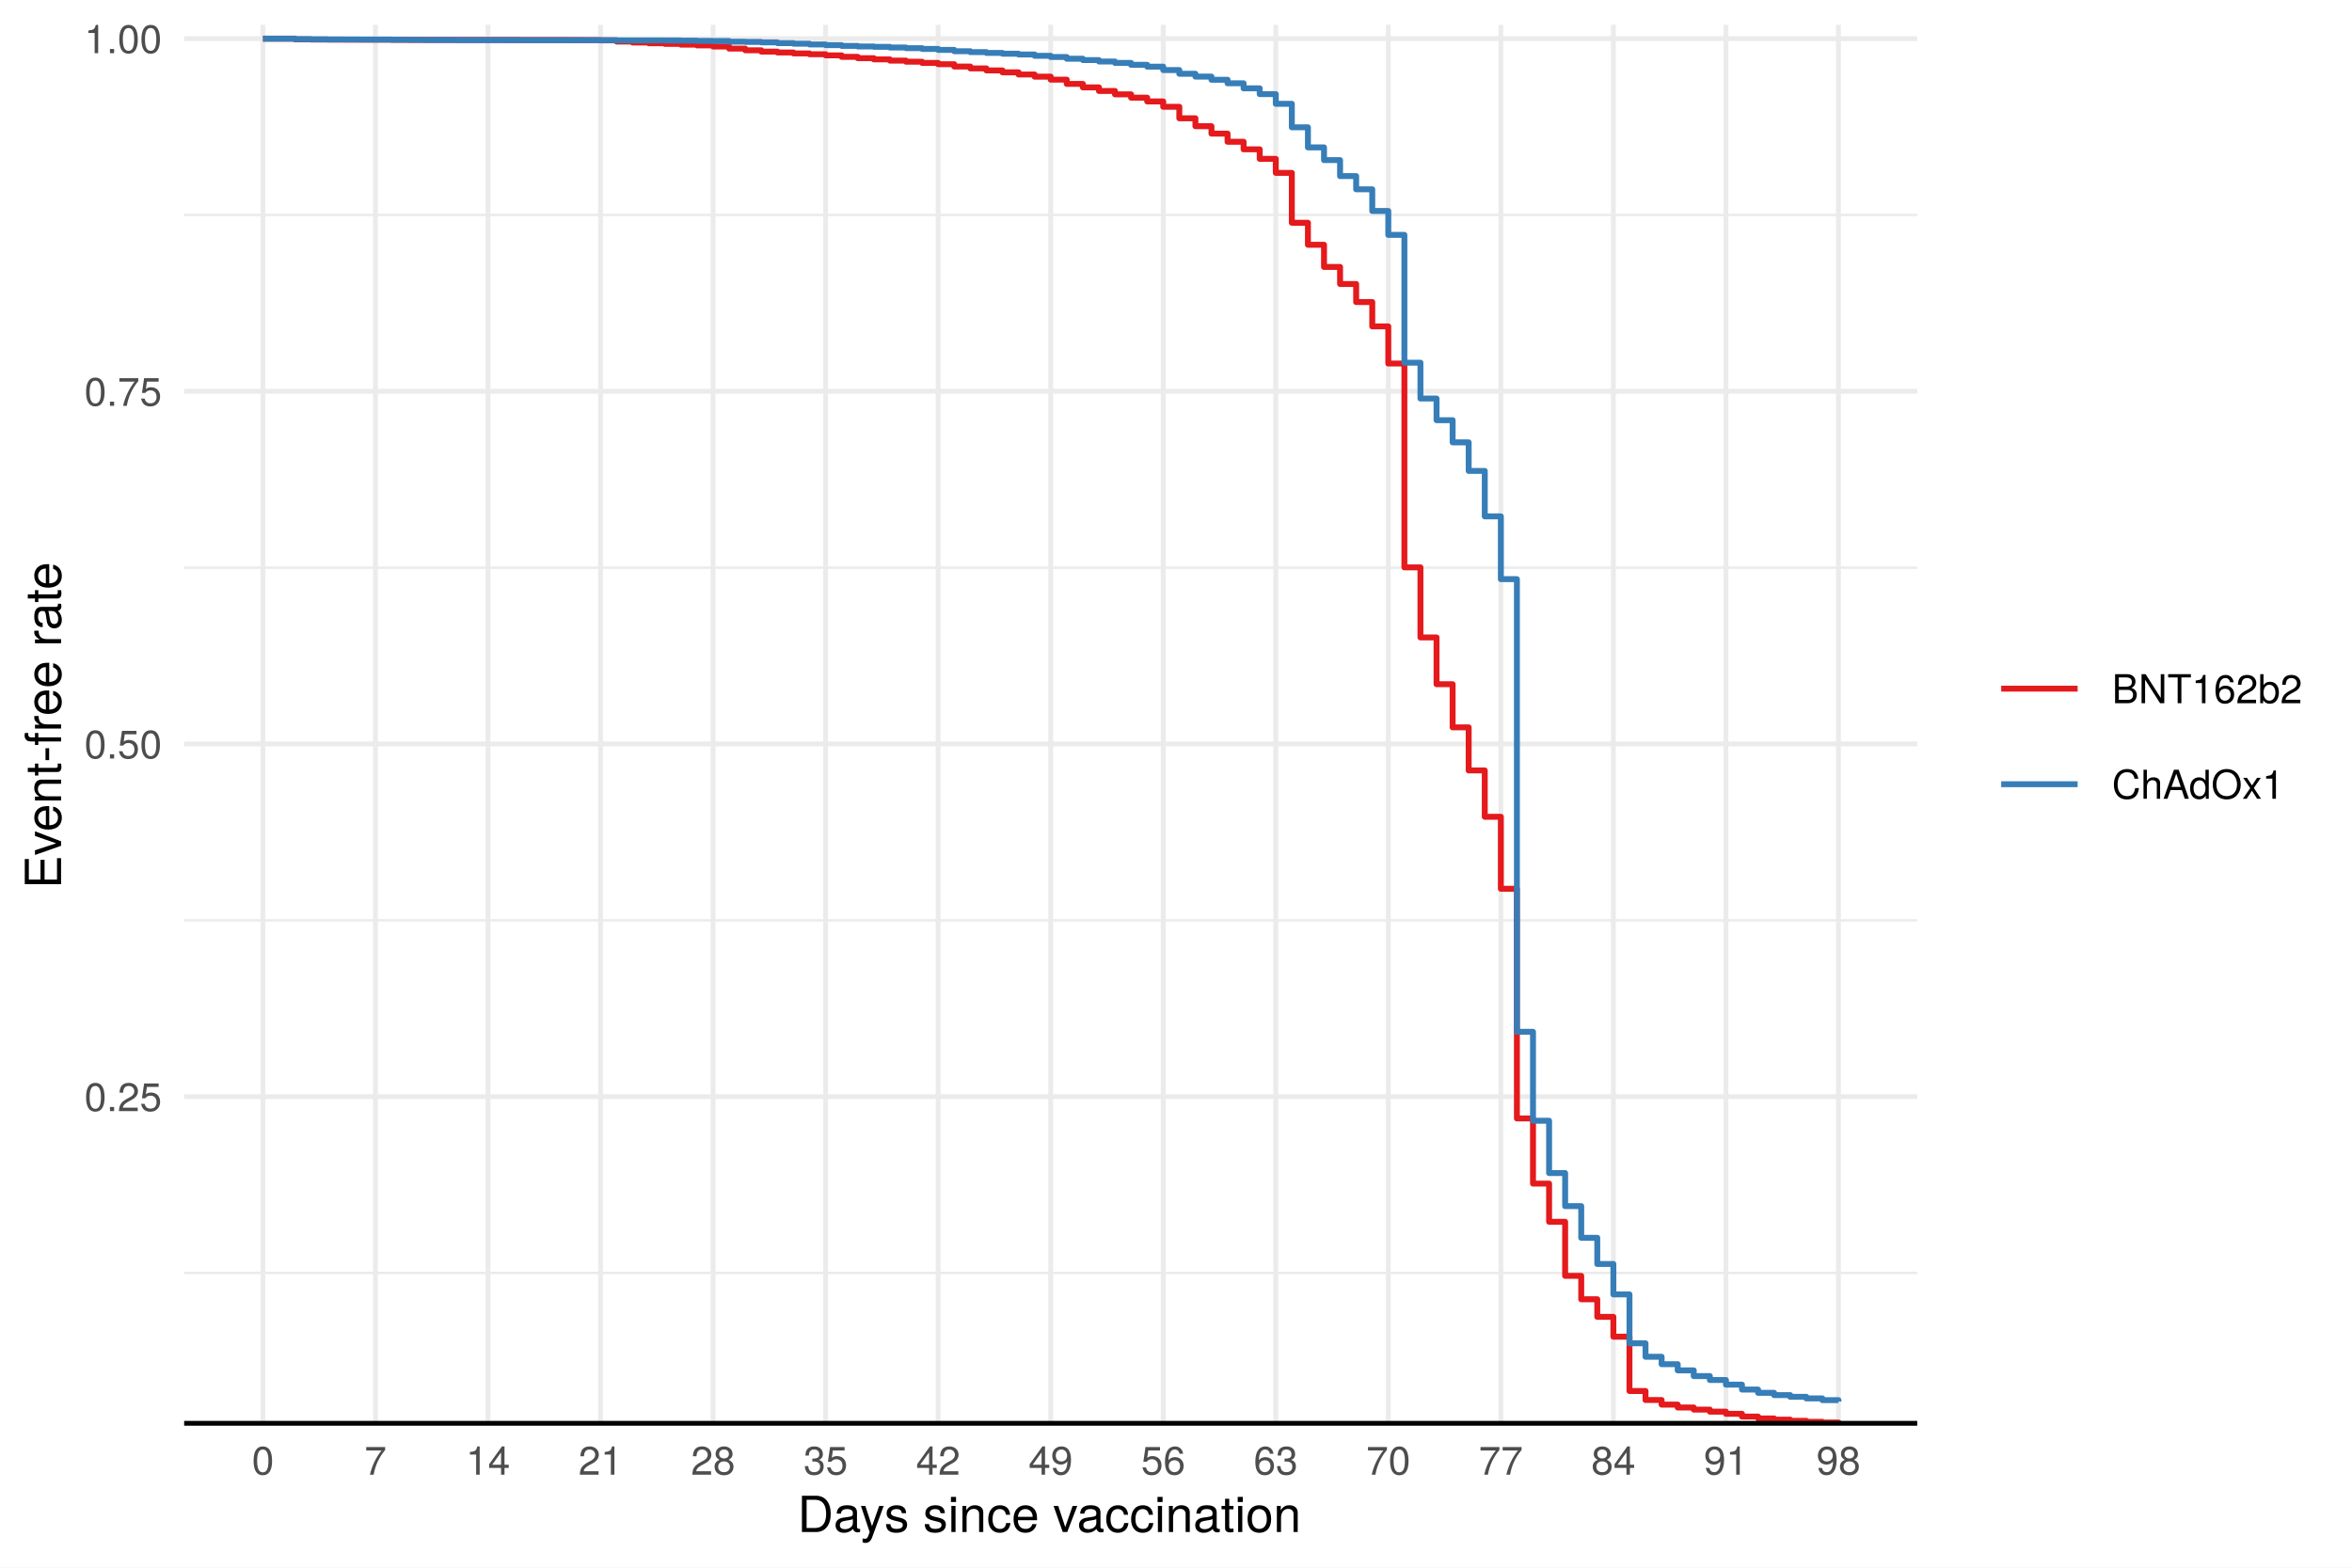
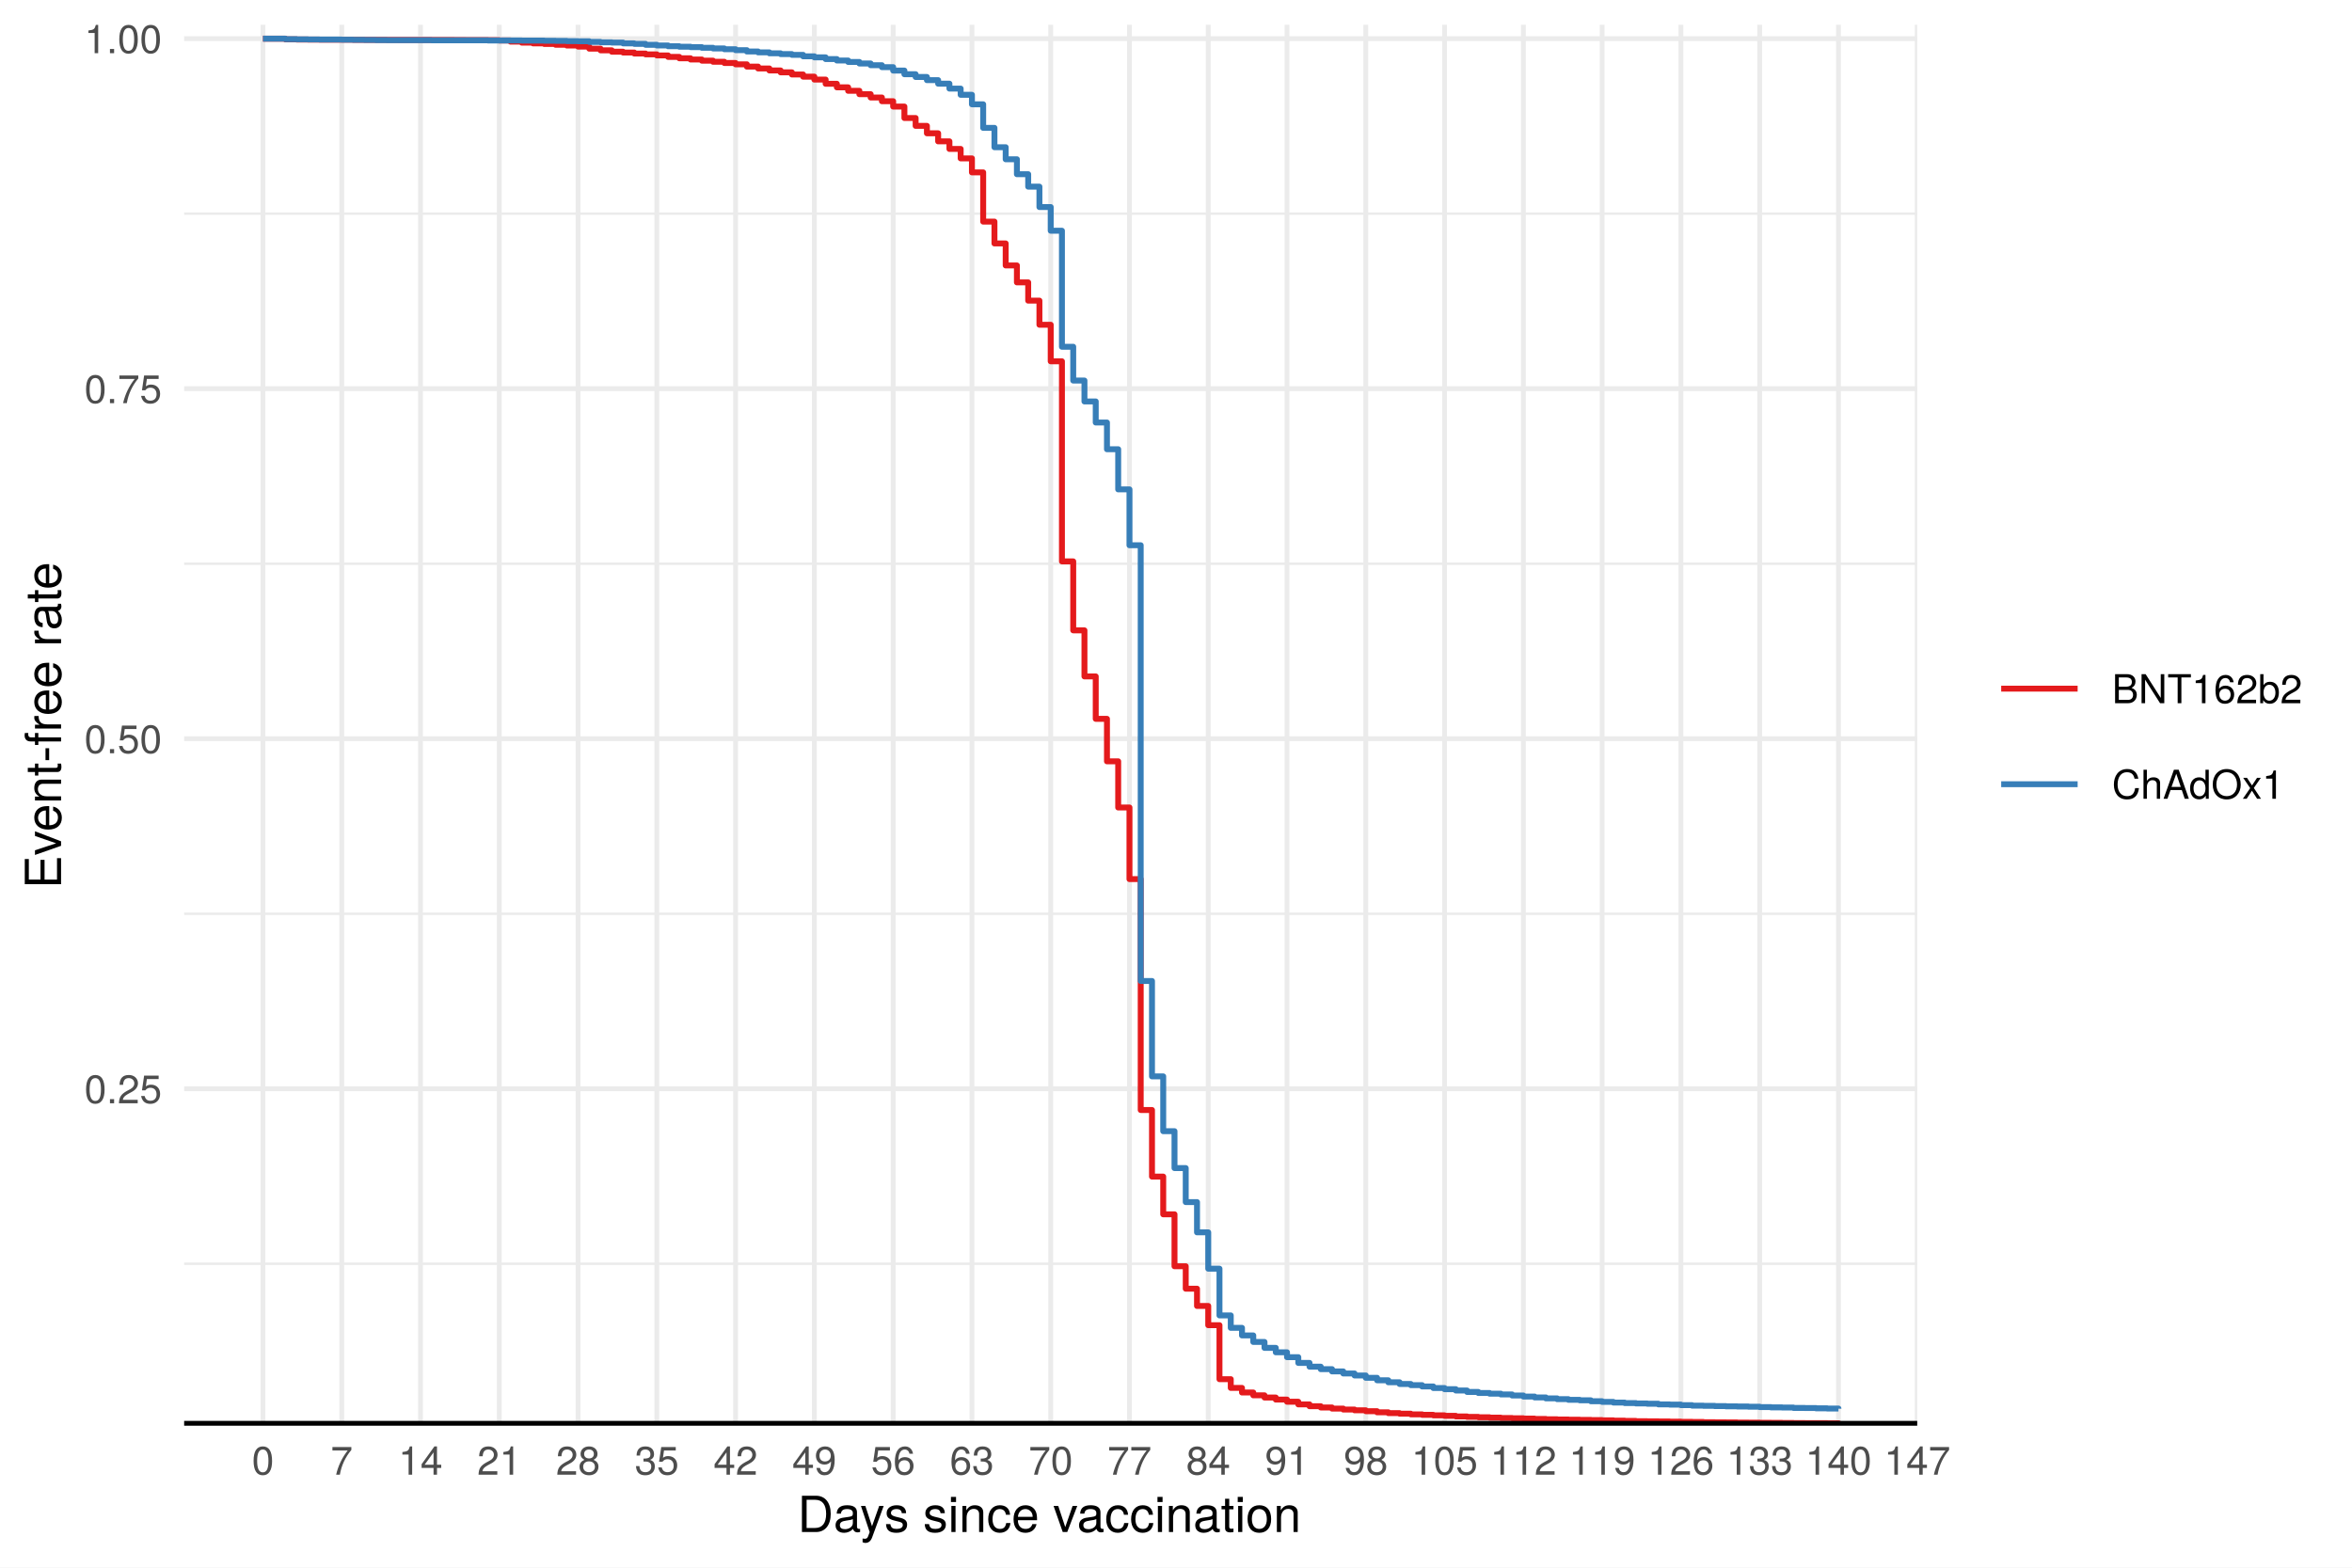
<svg xmlns="http://www.w3.org/2000/svg" viewBox="0 0 425.20 283.46">
  <defs>
    <style type="text/css">
    line, polyline, polygon, path, rect, circle {
      fill: none;
      stroke: #000000;
      stroke-linecap: round;
      stroke-linejoin: round;
      stroke-miterlimit: 10.00;
    }
  </style>
  </defs>
  <rect width="100%" height="100%" style="stroke: none; fill: #FFFFFF;" />
  <defs>
    <clipPath id="cpMzMuMjl8MzQ2LjYwfDI1Ny4zNnw0LjQ4">
      <rect x="33.29" y="4.48" width="313.31" height="252.88" />
    </clipPath>
  </defs>
-   <polyline points="33.29,230.17 346.60,230.17 " style="stroke-width: 0.44; stroke: #EBEBEB; stroke-linecap: butt;" clip-path="url(#cpMzMuMjl8MzQ2LjYwfDI1Ny4zNnw0LjQ4)" />
-   <polyline points="33.29,166.41 346.60,166.41 " style="stroke-width: 0.44; stroke: #EBEBEB; stroke-linecap: butt;" clip-path="url(#cpMzMuMjl8MzQ2LjYwfDI1Ny4zNnw0LjQ4)" />
-   <polyline points="33.29,102.64 346.60,102.64 " style="stroke-width: 0.44; stroke: #EBEBEB; stroke-linecap: butt;" clip-path="url(#cpMzMuMjl8MzQ2LjYwfDI1Ny4zNnw0LjQ4)" />
-   <polyline points="33.29,38.87 346.60,38.87 " style="stroke-width: 0.44; stroke: #EBEBEB; stroke-linecap: butt;" clip-path="url(#cpMzMuMjl8MzQ2LjYwfDI1Ny4zNnw0LjQ4)" />
-   <polyline points="33.29,198.29 346.60,198.29 " style="stroke-width: 0.87; stroke: #EBEBEB; stroke-linecap: butt;" clip-path="url(#cpMzMuMjl8MzQ2LjYwfDI1Ny4zNnw0LjQ4)" />
-   <polyline points="33.29,134.52 346.60,134.52 " style="stroke-width: 0.87; stroke: #EBEBEB; stroke-linecap: butt;" clip-path="url(#cpMzMuMjl8MzQ2LjYwfDI1Ny4zNnw0LjQ4)" />
-   <polyline points="33.29,70.75 346.60,70.75 " style="stroke-width: 0.87; stroke: #EBEBEB; stroke-linecap: butt;" clip-path="url(#cpMzMuMjl8MzQ2LjYwfDI1Ny4zNnw0LjQ4)" />
+   <polyline points="33.29,228.51 346.60,228.51 " style="stroke-width: 0.44; stroke: #EBEBEB; stroke-linecap: butt;" clip-path="url(#cpMzMuMjl8MzQ2LjYwfDI1Ny4zNnw0LjQ4)" />
+   <polyline points="33.29,165.22 346.60,165.22 " style="stroke-width: 0.44; stroke: #EBEBEB; stroke-linecap: butt;" clip-path="url(#cpMzMuMjl8MzQ2LjYwfDI1Ny4zNnw0LjQ4)" />
+   <polyline points="33.29,101.93 346.60,101.93 " style="stroke-width: 0.44; stroke: #EBEBEB; stroke-linecap: butt;" clip-path="url(#cpMzMuMjl8MzQ2LjYwfDI1Ny4zNnw0LjQ4)" />
+   <polyline points="33.29,38.63 346.60,38.63 " style="stroke-width: 0.44; stroke: #EBEBEB; stroke-linecap: butt;" clip-path="url(#cpMzMuMjl8MzQ2LjYwfDI1Ny4zNnw0LjQ4)" />
+   <polyline points="33.29,196.87 346.60,196.87 " style="stroke-width: 0.87; stroke: #EBEBEB; stroke-linecap: butt;" clip-path="url(#cpMzMuMjl8MzQ2LjYwfDI1Ny4zNnw0LjQ4)" />
+   <polyline points="33.29,133.57 346.60,133.57 " style="stroke-width: 0.87; stroke: #EBEBEB; stroke-linecap: butt;" clip-path="url(#cpMzMuMjl8MzQ2LjYwfDI1Ny4zNnw0LjQ4)" />
+   <polyline points="33.29,70.28 346.60,70.28 " style="stroke-width: 0.87; stroke: #EBEBEB; stroke-linecap: butt;" clip-path="url(#cpMzMuMjl8MzQ2LjYwfDI1Ny4zNnw0LjQ4)" />
  <polyline points="33.29,6.99 346.60,6.99 " style="stroke-width: 0.87; stroke: #EBEBEB; stroke-linecap: butt;" clip-path="url(#cpMzMuMjl8MzQ2LjYwfDI1Ny4zNnw0LjQ4)" />
  <polyline points="47.54,257.36 47.54,4.48 " style="stroke-width: 0.87; stroke: #EBEBEB; stroke-linecap: butt;" clip-path="url(#cpMzMuMjl8MzQ2LjYwfDI1Ny4zNnw0LjQ4)" />
-   <polyline points="67.88,257.36 67.88,4.48 " style="stroke-width: 0.87; stroke: #EBEBEB; stroke-linecap: butt;" clip-path="url(#cpMzMuMjl8MzQ2LjYwfDI1Ny4zNnw0LjQ4)" />
-   <polyline points="88.22,257.36 88.22,4.48 " style="stroke-width: 0.87; stroke: #EBEBEB; stroke-linecap: butt;" clip-path="url(#cpMzMuMjl8MzQ2LjYwfDI1Ny4zNnw0LjQ4)" />
-   <polyline points="108.57,257.36 108.57,4.48 " style="stroke-width: 0.87; stroke: #EBEBEB; stroke-linecap: butt;" clip-path="url(#cpMzMuMjl8MzQ2LjYwfDI1Ny4zNnw0LjQ4)" />
-   <polyline points="128.91,257.36 128.91,4.48 " style="stroke-width: 0.87; stroke: #EBEBEB; stroke-linecap: butt;" clip-path="url(#cpMzMuMjl8MzQ2LjYwfDI1Ny4zNnw0LjQ4)" />
-   <polyline points="149.26,257.36 149.26,4.48 " style="stroke-width: 0.87; stroke: #EBEBEB; stroke-linecap: butt;" clip-path="url(#cpMzMuMjl8MzQ2LjYwfDI1Ny4zNnw0LjQ4)" />
-   <polyline points="169.60,257.36 169.60,4.48 " style="stroke-width: 0.87; stroke: #EBEBEB; stroke-linecap: butt;" clip-path="url(#cpMzMuMjl8MzQ2LjYwfDI1Ny4zNnw0LjQ4)" />
+   <polyline points="61.78,257.36 61.78,4.48 " style="stroke-width: 0.87; stroke: #EBEBEB; stroke-linecap: butt;" clip-path="url(#cpMzMuMjl8MzQ2LjYwfDI1Ny4zNnw0LjQ4)" />
+   <polyline points="76.02,257.36 76.02,4.48 " style="stroke-width: 0.87; stroke: #EBEBEB; stroke-linecap: butt;" clip-path="url(#cpMzMuMjl8MzQ2LjYwfDI1Ny4zNnw0LjQ4)" />
+   <polyline points="90.26,257.36 90.26,4.48 " style="stroke-width: 0.87; stroke: #EBEBEB; stroke-linecap: butt;" clip-path="url(#cpMzMuMjl8MzQ2LjYwfDI1Ny4zNnw0LjQ4)" />
+   <polyline points="104.50,257.36 104.50,4.48 " style="stroke-width: 0.87; stroke: #EBEBEB; stroke-linecap: butt;" clip-path="url(#cpMzMuMjl8MzQ2LjYwfDI1Ny4zNnw0LjQ4)" />
+   <polyline points="118.74,257.36 118.74,4.48 " style="stroke-width: 0.87; stroke: #EBEBEB; stroke-linecap: butt;" clip-path="url(#cpMzMuMjl8MzQ2LjYwfDI1Ny4zNnw0LjQ4)" />
+   <polyline points="132.98,257.36 132.98,4.48 " style="stroke-width: 0.87; stroke: #EBEBEB; stroke-linecap: butt;" clip-path="url(#cpMzMuMjl8MzQ2LjYwfDI1Ny4zNnw0LjQ4)" />
+   <polyline points="147.22,257.36 147.22,4.48 " style="stroke-width: 0.87; stroke: #EBEBEB; stroke-linecap: butt;" clip-path="url(#cpMzMuMjl8MzQ2LjYwfDI1Ny4zNnw0LjQ4)" />
+   <polyline points="161.47,257.36 161.47,4.48 " style="stroke-width: 0.87; stroke: #EBEBEB; stroke-linecap: butt;" clip-path="url(#cpMzMuMjl8MzQ2LjYwfDI1Ny4zNnw0LjQ4)" />
+   <polyline points="175.71,257.36 175.71,4.48 " style="stroke-width: 0.87; stroke: #EBEBEB; stroke-linecap: butt;" clip-path="url(#cpMzMuMjl8MzQ2LjYwfDI1Ny4zNnw0LjQ4)" />
  <polyline points="189.95,257.36 189.95,4.48 " style="stroke-width: 0.87; stroke: #EBEBEB; stroke-linecap: butt;" clip-path="url(#cpMzMuMjl8MzQ2LjYwfDI1Ny4zNnw0LjQ4)" />
-   <polyline points="210.29,257.36 210.29,4.48 " style="stroke-width: 0.87; stroke: #EBEBEB; stroke-linecap: butt;" clip-path="url(#cpMzMuMjl8MzQ2LjYwfDI1Ny4zNnw0LjQ4)" />
-   <polyline points="230.64,257.36 230.64,4.48 " style="stroke-width: 0.87; stroke: #EBEBEB; stroke-linecap: butt;" clip-path="url(#cpMzMuMjl8MzQ2LjYwfDI1Ny4zNnw0LjQ4)" />
-   <polyline points="250.98,257.36 250.98,4.48 " style="stroke-width: 0.87; stroke: #EBEBEB; stroke-linecap: butt;" clip-path="url(#cpMzMuMjl8MzQ2LjYwfDI1Ny4zNnw0LjQ4)" />
-   <polyline points="271.33,257.36 271.33,4.48 " style="stroke-width: 0.87; stroke: #EBEBEB; stroke-linecap: butt;" clip-path="url(#cpMzMuMjl8MzQ2LjYwfDI1Ny4zNnw0LjQ4)" />
-   <polyline points="291.67,257.36 291.67,4.48 " style="stroke-width: 0.87; stroke: #EBEBEB; stroke-linecap: butt;" clip-path="url(#cpMzMuMjl8MzQ2LjYwfDI1Ny4zNnw0LjQ4)" />
-   <polyline points="312.02,257.36 312.02,4.48 " style="stroke-width: 0.87; stroke: #EBEBEB; stroke-linecap: butt;" clip-path="url(#cpMzMuMjl8MzQ2LjYwfDI1Ny4zNnw0LjQ4)" />
+   <polyline points="204.19,257.36 204.19,4.48 " style="stroke-width: 0.87; stroke: #EBEBEB; stroke-linecap: butt;" clip-path="url(#cpMzMuMjl8MzQ2LjYwfDI1Ny4zNnw0LjQ4)" />
+   <polyline points="218.43,257.36 218.43,4.48 " style="stroke-width: 0.87; stroke: #EBEBEB; stroke-linecap: butt;" clip-path="url(#cpMzMuMjl8MzQ2LjYwfDI1Ny4zNnw0LjQ4)" />
+   <polyline points="232.67,257.36 232.67,4.48 " style="stroke-width: 0.87; stroke: #EBEBEB; stroke-linecap: butt;" clip-path="url(#cpMzMuMjl8MzQ2LjYwfDI1Ny4zNnw0LjQ4)" />
+   <polyline points="246.91,257.36 246.91,4.48 " style="stroke-width: 0.87; stroke: #EBEBEB; stroke-linecap: butt;" clip-path="url(#cpMzMuMjl8MzQ2LjYwfDI1Ny4zNnw0LjQ4)" />
+   <polyline points="261.15,257.36 261.15,4.48 " style="stroke-width: 0.87; stroke: #EBEBEB; stroke-linecap: butt;" clip-path="url(#cpMzMuMjl8MzQ2LjYwfDI1Ny4zNnw0LjQ4)" />
+   <polyline points="275.40,257.36 275.40,4.48 " style="stroke-width: 0.87; stroke: #EBEBEB; stroke-linecap: butt;" clip-path="url(#cpMzMuMjl8MzQ2LjYwfDI1Ny4zNnw0LjQ4)" />
+   <polyline points="289.64,257.36 289.64,4.48 " style="stroke-width: 0.87; stroke: #EBEBEB; stroke-linecap: butt;" clip-path="url(#cpMzMuMjl8MzQ2LjYwfDI1Ny4zNnw0LjQ4)" />
+   <polyline points="303.88,257.36 303.88,4.48 " style="stroke-width: 0.87; stroke: #EBEBEB; stroke-linecap: butt;" clip-path="url(#cpMzMuMjl8MzQ2LjYwfDI1Ny4zNnw0LjQ4)" />
+   <polyline points="318.12,257.36 318.12,4.48 " style="stroke-width: 0.87; stroke: #EBEBEB; stroke-linecap: butt;" clip-path="url(#cpMzMuMjl8MzQ2LjYwfDI1Ny4zNnw0LjQ4)" />
  <polyline points="332.36,257.36 332.36,4.48 " style="stroke-width: 0.87; stroke: #EBEBEB; stroke-linecap: butt;" clip-path="url(#cpMzMuMjl8MzQ2LjYwfDI1Ny4zNnw0LjQ4)" />
-   <polyline points="47.54,6.99 50.44,6.99 50.44,6.99 53.35,6.99 53.35,7.12 56.25,7.12 56.25,7.15 59.16,7.15 59.16,7.16 62.07,7.16 62.07,7.17 64.97,7.17 64.97,7.17 67.88,7.17 67.88,7.18 70.79,7.18 70.79,7.20 73.69,7.20 73.69,7.21 76.60,7.21 76.60,7.21 79.51,7.21 79.51,7.21 82.41,7.21 82.41,7.22 85.32,7.22 85.32,7.22 88.22,7.22 88.22,7.22 91.13,7.22 91.13,7.23 94.04,7.23 94.04,7.24 96.94,7.24 96.94,7.24 99.85,7.24 99.85,7.24 102.76,7.24 102.76,7.25 105.66,7.25 105.66,7.26 108.57,7.26 108.57,7.30 111.48,7.30 111.48,7.51 114.38,7.51 114.38,7.69 117.29,7.69 117.29,7.82 120.19,7.82 120.19,7.93 123.10,7.93 123.10,8.07 126.01,8.07 126.01,8.21 128.91,8.21 128.91,8.41 131.82,8.41 131.82,8.79 134.73,8.79 134.73,9.09 137.63,9.09 137.63,9.33 140.54,9.33 140.54,9.49 143.45,9.49 143.45,9.66 146.35,9.66 146.35,9.81 149.26,9.81 149.26,10.01 152.16,10.01 152.16,10.28 155.07,10.28 155.07,10.52 157.98,10.52 157.98,10.74 160.88,10.74 160.88,10.96 163.79,10.96 163.79,11.16 166.70,11.16 166.70,11.38 169.60,11.38 169.60,11.61 172.51,11.61 172.51,12.03 175.42,12.03 175.42,12.37 178.32,12.37 178.32,12.73 181.23,12.73 181.23,13.08 184.14,13.08 184.14,13.47 187.04,13.47 187.04,13.86 189.95,13.86 189.95,14.40 192.85,14.40 192.85,15.17 195.76,15.17 195.76,15.80 198.67,15.80 198.67,16.45 201.57,16.45 201.57,17.06 204.48,17.06 204.48,17.66 207.39,17.66 207.39,18.34 210.29,18.34 210.29,19.31 213.20,19.31 213.20,21.39 216.11,21.39 216.11,22.82 219.01,22.82 219.01,24.16 221.92,24.16 221.92,25.63 224.82,25.63 224.82,27.00 227.73,27.00 227.73,28.72 230.64,28.72 230.64,31.26 233.54,31.26 233.54,40.28 236.45,40.28 236.45,44.26 239.36,44.26 239.36,48.27 242.26,48.27 242.26,51.35 245.17,51.35 245.17,54.62 248.08,54.62 248.08,59.02 250.98,59.02 250.98,65.73 253.89,65.73 253.89,102.59 256.79,102.59 256.79,115.26 259.70,115.26 259.70,123.72 262.61,123.72 262.61,131.52 265.51,131.52 265.51,139.31 268.42,139.31 268.42,147.69 271.33,147.69 271.33,160.71 274.23,160.71 274.23,202.24 277.14,202.24 277.14,214.02 280.05,214.02 280.05,220.92 282.95,220.92 282.95,230.70 285.86,230.70 285.86,234.93 288.76,234.93 288.76,238.11 291.67,238.11 291.67,241.70 294.58,241.70 294.58,251.52 297.48,251.52 297.48,253.15 300.39,253.15 300.39,253.98 303.30,253.98 303.30,254.50 306.20,254.50 306.20,254.88 309.11,254.88 309.11,255.25 312.02,255.25 312.02,255.64 314.92,255.64 314.92,256.14 317.83,256.14 317.83,256.48 320.73,256.48 320.73,256.70 323.64,256.70 323.64,256.91 326.55,256.91 326.55,257.09 329.45,257.09 329.45,257.22 332.36,257.22 332.36,257.36 " style="stroke-width: 1.07; stroke: #E41A1C; stroke-linecap: butt;" clip-path="url(#cpMzMuMjl8MzQ2LjYwfDI1Ny4zNnw0LjQ4)" />
-   <polyline points="47.54,6.99 50.44,6.99 50.44,6.99 53.35,6.99 53.35,7.08 56.25,7.08 56.25,7.11 59.16,7.11 59.16,7.13 62.07,7.13 62.07,7.13 64.97,7.13 64.97,7.15 67.88,7.15 67.88,7.15 70.79,7.15 70.79,7.18 73.69,7.18 73.69,7.20 76.60,7.20 76.60,7.23 79.51,7.23 79.51,7.23 82.41,7.23 82.41,7.25 85.32,7.25 85.32,7.25 88.22,7.25 88.22,7.25 91.13,7.25 91.13,7.25 94.04,7.25 94.04,7.27 96.94,7.27 96.94,7.27 99.85,7.27 99.85,7.27 102.76,7.27 102.76,7.27 105.66,7.27 105.66,7.27 108.57,7.27 108.57,7.27 111.48,7.27 111.48,7.30 114.38,7.30 114.38,7.30 117.29,7.30 117.29,7.30 120.19,7.30 120.19,7.32 123.10,7.32 123.10,7.35 126.01,7.35 126.01,7.39 128.91,7.39 128.91,7.42 131.82,7.42 131.82,7.54 134.73,7.54 134.73,7.58 137.63,7.58 137.63,7.66 140.54,7.66 140.54,7.80 143.45,7.80 143.45,7.90 146.35,7.90 146.35,8.04 149.26,8.04 149.26,8.16 152.16,8.16 152.16,8.30 155.07,8.30 155.07,8.40 157.98,8.40 157.98,8.47 160.88,8.47 160.88,8.59 163.79,8.59 163.79,8.71 166.70,8.71 166.70,8.85 169.60,8.85 169.60,9.02 172.51,9.02 172.51,9.26 175.42,9.26 175.42,9.42 178.32,9.42 178.32,9.57 181.23,9.57 181.23,9.71 184.14,9.71 184.14,9.85 187.04,9.85 187.04,10.09 189.95,10.09 189.95,10.31 192.85,10.31 192.85,10.62 195.76,10.62 195.76,10.86 198.67,10.86 198.67,11.12 201.57,11.12 201.57,11.38 204.48,11.38 204.48,11.72 207.39,11.72 207.39,12.05 210.29,12.05 210.29,12.67 213.20,12.67 213.20,13.34 216.11,13.34 216.11,13.85 219.01,13.85 219.01,14.42 221.92,14.42 221.92,15.06 224.82,15.06 224.82,15.97 227.73,15.97 227.73,17.02 230.64,17.02 230.64,18.77 233.54,18.77 233.54,23.02 236.45,23.02 236.45,26.65 239.36,26.65 239.36,28.95 242.26,28.95 242.26,31.84 245.17,31.84 245.17,34.23 248.08,34.23 248.08,38.15 250.98,38.15 250.98,42.47 253.89,42.47 253.89,65.58 256.79,65.58 256.79,72.06 259.70,72.06 259.70,75.98 262.61,75.98 262.61,79.99 265.51,79.99 265.51,85.15 268.42,85.15 268.42,93.37 271.33,93.37 271.33,104.72 274.23,104.72 274.23,186.57 277.14,186.57 277.14,202.65 280.05,202.65 280.05,212.11 282.95,212.11 282.95,218.09 285.86,218.09 285.86,223.82 288.76,223.82 288.76,228.55 291.67,228.55 291.67,234.05 294.58,234.05 294.58,242.89 297.48,242.89 297.48,245.33 300.39,245.33 300.39,246.67 303.30,246.67 303.30,247.79 306.20,247.79 306.20,248.82 309.11,248.82 309.11,249.53 312.02,249.53 312.02,250.37 314.92,250.37 314.92,251.26 317.83,251.26 317.83,251.85 320.73,251.85 320.73,252.26 323.64,252.26 323.64,252.57 326.55,252.57 326.55,252.86 329.45,252.86 329.45,253.17 332.36,253.17 332.36,253.43 " style="stroke-width: 1.07; stroke: #377EB8; stroke-linecap: butt;" clip-path="url(#cpMzMuMjl8MzQ2LjYwfDI1Ny4zNnw0LjQ4)" />
+   <polyline points="346.60,257.36 346.60,4.48 " style="stroke-width: 0.87; stroke: #EBEBEB; stroke-linecap: butt;" clip-path="url(#cpMzMuMjl8MzQ2LjYwfDI1Ny4zNnw0LjQ4)" />
+   <polyline points="47.54,6.99 49.57,6.99 49.57,6.99 51.60,6.99 51.60,7.12 53.64,7.12 53.64,7.15 55.67,7.15 55.67,7.16 57.71,7.16 57.71,7.17 59.74,7.17 59.74,7.18 61.78,7.18 61.78,7.18 63.81,7.18 63.81,7.20 65.85,7.20 65.85,7.21 67.88,7.21 67.88,7.21 69.91,7.21 69.91,7.22 71.95,7.22 71.95,7.23 73.98,7.23 73.98,7.23 76.02,7.23 76.02,7.23 78.05,7.23 78.05,7.24 80.09,7.24 80.09,7.24 82.12,7.24 82.12,7.25 84.16,7.25 84.16,7.26 86.19,7.26 86.19,7.26 88.22,7.26 88.22,7.27 90.26,7.27 90.26,7.32 92.29,7.32 92.29,7.53 94.33,7.53 94.33,7.71 96.36,7.71 96.36,7.84 98.40,7.84 98.40,7.95 100.43,7.95 100.43,8.09 102.47,8.09 102.47,8.23 104.50,8.23 104.50,8.42 106.53,8.42 106.53,8.80 108.57,8.80 108.57,9.10 110.60,9.10 110.60,9.35 112.64,9.35 112.64,9.50 114.67,9.50 114.67,9.68 116.71,9.68 116.71,9.83 118.74,9.83 118.74,10.02 120.78,10.02 120.78,10.29 122.81,10.29 122.81,10.54 124.84,10.54 124.84,10.76 126.88,10.76 126.88,10.97 128.91,10.97 128.91,11.17 130.95,11.17 130.95,11.39 132.98,11.39 132.98,11.63 135.02,11.63 135.02,12.04 137.05,12.04 137.05,12.38 139.09,12.38 139.09,12.74 141.12,12.74 141.12,13.08 143.16,13.08 143.16,13.47 145.19,13.47 145.19,13.86 147.22,13.86 147.22,14.39 149.26,14.39 149.26,15.15 151.29,15.15 151.29,15.79 153.33,15.79 153.33,16.42 155.36,16.42 155.36,17.03 157.40,17.03 157.40,17.63 159.43,17.63 159.43,18.30 161.47,18.30 161.47,19.27 163.50,19.27 163.50,21.34 165.53,21.34 165.53,22.76 167.57,22.76 167.57,24.10 169.60,24.10 169.60,25.56 171.64,25.56 171.64,26.93 173.67,26.93 173.67,28.64 175.71,28.64 175.71,31.17 177.74,31.17 177.74,40.07 179.78,40.07 179.78,44.02 181.81,44.02 181.81,48.00 183.84,48.00 183.84,51.06 185.88,51.06 185.88,54.36 187.91,54.36 187.91,58.72 189.95,58.72 189.95,65.33 191.98,65.33 191.98,101.51 194.02,101.51 194.02,113.98 196.05,113.98 196.05,122.31 198.09,122.31 198.09,129.98 200.12,129.98 200.12,137.66 202.15,137.66 202.15,146.01 204.19,146.01 204.19,158.96 206.22,158.96 206.22,200.71 208.26,200.71 208.26,212.75 210.29,212.75 210.29,219.57 212.33,219.57 212.33,228.96 214.36,228.96 214.36,233.02 216.40,233.02 216.40,236.14 218.43,236.14 218.43,239.62 220.46,239.62 220.46,249.38 222.50,249.38 222.50,250.96 224.53,250.96 224.53,251.79 226.57,251.79 226.57,252.30 228.60,252.30 228.60,252.70 230.64,252.70 230.64,253.07 232.67,253.07 232.67,253.46 234.71,253.46 234.71,253.94 236.74,253.94 236.74,254.27 238.77,254.27 238.77,254.50 240.81,254.50 240.81,254.70 242.84,254.70 242.84,254.87 244.88,254.87 244.88,255.01 246.91,255.01 246.91,255.17 248.95,255.17 248.95,255.37 250.98,255.37 250.98,255.52 253.02,255.52 253.02,255.62 255.05,255.62 255.05,255.74 257.09,255.74 257.09,255.83 259.12,255.83 259.12,255.92 261.15,255.92 261.15,256.01 263.19,256.01 263.19,256.12 265.22,256.12 265.22,256.20 267.26,256.20 267.26,256.27 269.29,256.27 269.29,256.34 271.33,256.34 271.33,256.40 273.36,256.40 273.36,256.45 275.40,256.45 275.40,256.51 277.43,256.51 277.43,256.57 279.46,256.57 279.46,256.63 281.50,256.63 281.50,256.67 283.53,256.67 283.53,256.71 285.57,256.71 285.57,256.74 287.60,256.74 287.60,256.78 289.64,256.78 289.64,256.82 291.67,256.82 291.67,256.88 293.71,256.88 293.71,256.93 295.74,256.93 295.74,256.98 297.77,256.98 297.77,257.00 299.81,257.00 299.81,257.03 301.84,257.03 301.84,257.06 303.88,257.06 303.88,257.09 305.91,257.09 305.91,257.12 307.95,257.12 307.95,257.16 309.98,257.16 309.98,257.18 312.02,257.18 312.02,257.20 314.05,257.20 314.05,257.23 316.08,257.23 316.08,257.24 318.12,257.24 318.12,257.26 320.15,257.26 320.15,257.28 322.19,257.28 322.19,257.30 324.22,257.30 324.22,257.32 326.26,257.32 326.26,257.33 328.29,257.33 328.29,257.33 330.33,257.33 330.33,257.35 332.36,257.35 332.36,257.36 " style="stroke-width: 1.07; stroke: #E41A1C; stroke-linecap: butt;" clip-path="url(#cpMzMuMjl8MzQ2LjYwfDI1Ny4zNnw0LjQ4)" />
+   <polyline points="47.54,6.99 49.57,6.99 49.57,6.99 51.60,6.99 51.60,7.08 53.64,7.08 53.64,7.11 55.67,7.11 55.67,7.13 57.71,7.13 57.71,7.15 59.74,7.15 59.74,7.15 61.78,7.15 61.78,7.18 63.81,7.18 63.81,7.20 65.85,7.20 65.85,7.22 67.88,7.22 67.88,7.25 69.91,7.25 69.91,7.27 71.95,7.27 71.95,7.27 73.98,7.27 73.98,7.27 76.02,7.27 76.02,7.27 78.05,7.27 78.05,7.29 80.09,7.29 80.09,7.29 82.12,7.29 82.12,7.29 84.16,7.29 84.16,7.29 86.19,7.29 86.19,7.29 88.22,7.29 88.22,7.32 90.26,7.32 90.26,7.32 92.29,7.32 92.29,7.32 94.33,7.32 94.33,7.34 96.36,7.34 96.36,7.34 98.40,7.34 98.40,7.37 100.43,7.37 100.43,7.39 102.47,7.39 102.47,7.44 104.50,7.44 104.50,7.46 106.53,7.46 106.53,7.58 108.57,7.58 108.57,7.65 110.60,7.65 110.60,7.70 112.64,7.70 112.64,7.84 114.67,7.84 114.67,7.93 116.71,7.93 116.71,8.10 118.74,8.10 118.74,8.22 120.78,8.22 120.78,8.36 122.81,8.36 122.81,8.45 124.84,8.45 124.84,8.52 126.88,8.52 126.88,8.64 128.91,8.64 128.91,8.76 130.95,8.76 130.95,8.90 132.98,8.90 132.98,9.07 135.02,9.07 135.02,9.31 137.05,9.31 137.05,9.47 139.09,9.47 139.09,9.64 141.12,9.64 141.12,9.78 143.16,9.78 143.16,9.92 145.19,9.92 145.19,10.18 147.22,10.18 147.22,10.37 149.26,10.37 149.26,10.68 151.29,10.68 151.29,10.94 153.33,10.94 153.33,11.20 155.36,11.20 155.36,11.48 157.40,11.48 157.40,11.79 159.43,11.79 159.43,12.14 161.47,12.14 161.47,12.76 163.50,12.76 163.50,13.42 165.53,13.42 165.53,13.92 167.57,13.92 167.57,14.49 169.60,14.49 169.60,15.13 171.64,15.13 171.64,16.02 173.67,16.02 173.67,17.14 175.71,17.14 175.71,18.86 177.74,18.86 177.74,23.12 179.78,23.12 179.78,26.62 181.81,26.62 181.81,28.80 183.84,28.80 183.84,31.50 185.88,31.50 185.88,33.75 187.91,33.75 187.91,37.44 189.95,37.44 189.95,41.72 191.98,41.72 191.98,62.70 194.02,62.70 194.02,68.81 196.05,68.81 196.05,72.59 198.09,72.59 198.09,76.40 200.12,76.40 200.12,81.23 202.15,81.23 202.15,88.49 204.19,88.49 204.19,98.59 206.22,98.59 206.22,177.38 208.26,177.38 208.26,194.63 210.29,194.63 210.29,204.54 212.33,204.54 212.33,211.21 214.36,211.21 214.36,217.36 216.40,217.36 216.40,222.83 218.43,222.83 218.43,229.40 220.46,229.40 220.46,237.85 222.50,237.85 222.50,240.10 224.53,240.10 224.53,241.47 226.57,241.47 226.57,242.65 228.60,242.65 228.60,243.72 230.64,243.72 230.64,244.52 232.67,244.52 232.67,245.40 234.71,245.40 234.71,246.44 236.74,246.44 236.74,247.12 238.77,247.12 238.77,247.57 240.81,247.57 240.81,247.98 242.84,247.98 242.84,248.35 244.88,248.35 244.88,248.71 246.91,248.71 246.91,249.13 248.95,249.13 248.95,249.58 250.98,249.58 250.98,249.94 253.02,249.94 253.02,250.25 255.05,250.25 255.05,250.46 257.09,250.46 257.09,250.70 259.12,250.70 259.12,250.98 261.15,250.98 261.15,251.19 263.19,251.19 263.19,251.43 265.22,251.43 265.22,251.69 267.26,251.69 267.26,251.88 269.29,251.88 269.29,252.00 271.33,252.00 271.33,252.14 273.36,252.14 273.36,252.33 275.40,252.33 275.40,252.52 277.43,252.52 277.43,252.68 279.46,252.68 279.46,252.85 281.50,252.85 281.50,252.99 283.53,252.99 283.53,253.11 285.57,253.11 285.57,253.20 287.60,253.20 287.60,253.37 289.64,253.37 289.64,253.49 291.67,253.49 291.67,253.61 293.71,253.61 293.71,253.70 295.74,253.70 295.74,253.77 297.77,253.77 297.77,253.82 299.81,253.82 299.81,253.94 301.84,253.94 301.84,253.98 303.88,253.98 303.88,254.08 305.91,254.08 305.91,254.17 307.95,254.17 307.95,254.20 309.98,254.20 309.98,254.25 312.02,254.25 312.02,254.29 314.05,254.29 314.05,254.32 316.08,254.32 316.08,254.36 318.12,254.36 318.12,254.43 320.15,254.43 320.15,254.48 322.19,254.48 322.19,254.51 324.22,254.51 324.22,254.58 326.26,254.58 326.26,254.60 328.29,254.60 328.29,254.65 330.33,254.65 330.33,254.69 332.36,254.69 332.36,254.72 " style="stroke-width: 1.07; stroke: #377EB8; stroke-linecap: butt;" clip-path="url(#cpMzMuMjl8MzQ2LjYwfDI1Ny4zNnw0LjQ4)" />
  <defs>
    <clipPath id="cpMC4wMHw0MjUuMjB8MjgzLjQ2fDAuMDA=">
      <rect x="0.00" y="0.00" width="425.20" height="283.46" />
    </clipPath>
  </defs>
  <g clip-path="url(#cpMC4wMHw0MjUuMjB8MjgzLjQ2fDAuMDA=)">
-     <text x="15.25" y="200.91" style="font-size: 7.20px; fill: #4D4D4D; font-family: TeX Gyre Heros;" textLength="14.01px" lengthAdjust="spacingAndGlyphs">0.25</text>
+     <text x="15.25" y="199.49" style="font-size: 7.20px; fill: #4D4D4D; font-family: TeX Gyre Heros;" textLength="14.01px" lengthAdjust="spacingAndGlyphs">0.25</text>
  </g>
  <g clip-path="url(#cpMC4wMHw0MjUuMjB8MjgzLjQ2fDAuMDA=)">
-     <text x="15.25" y="137.15" style="font-size: 7.20px; fill: #4D4D4D; font-family: TeX Gyre Heros;" textLength="14.01px" lengthAdjust="spacingAndGlyphs">0.50</text>
+     <text x="15.25" y="136.20" style="font-size: 7.20px; fill: #4D4D4D; font-family: TeX Gyre Heros;" textLength="14.01px" lengthAdjust="spacingAndGlyphs">0.50</text>
  </g>
  <g clip-path="url(#cpMC4wMHw0MjUuMjB8MjgzLjQ2fDAuMDA=)">
-     <text x="15.25" y="73.38" style="font-size: 7.20px; fill: #4D4D4D; font-family: TeX Gyre Heros;" textLength="14.01px" lengthAdjust="spacingAndGlyphs">0.75</text>
+     <text x="15.25" y="72.90" style="font-size: 7.20px; fill: #4D4D4D; font-family: TeX Gyre Heros;" textLength="14.01px" lengthAdjust="spacingAndGlyphs">0.75</text>
  </g>
  <g clip-path="url(#cpMC4wMHw0MjUuMjB8MjgzLjQ2fDAuMDA=)">
    <text x="15.25" y="9.61" style="font-size: 7.20px; fill: #4D4D4D; font-family: TeX Gyre Heros;" textLength="14.01px" lengthAdjust="spacingAndGlyphs">1.00</text>
  </g>
  <polyline points="33.29,257.36 346.60,257.36 " style="stroke-width: 0.87; stroke-linecap: butt;" clip-path="url(#cpMC4wMHw0MjUuMjB8MjgzLjQ2fDAuMDA=)" />
  <g clip-path="url(#cpMC4wMHw0MjUuMjB8MjgzLjQ2fDAuMDA=)">
    <text x="45.53" y="266.65" style="font-size: 7.20px; fill: #4D4D4D; font-family: TeX Gyre Heros;" textLength="4.00px" lengthAdjust="spacingAndGlyphs">0</text>
  </g>
  <g clip-path="url(#cpMC4wMHw0MjUuMjB8MjgzLjQ2fDAuMDA=)">
-     <text x="65.88" y="266.65" style="font-size: 7.20px; fill: #4D4D4D; font-family: TeX Gyre Heros;" textLength="4.00px" lengthAdjust="spacingAndGlyphs">7</text>
+     <text x="59.77" y="266.65" style="font-size: 7.20px; fill: #4D4D4D; font-family: TeX Gyre Heros;" textLength="4.00px" lengthAdjust="spacingAndGlyphs">7</text>
  </g>
  <g clip-path="url(#cpMC4wMHw0MjUuMjB8MjgzLjQ2fDAuMDA=)">
-     <text x="84.22" y="266.65" style="font-size: 7.20px; fill: #4D4D4D; font-family: TeX Gyre Heros;" textLength="8.01px" lengthAdjust="spacingAndGlyphs">14</text>
+     <text x="72.01" y="266.65" style="font-size: 7.20px; fill: #4D4D4D; font-family: TeX Gyre Heros;" textLength="8.01px" lengthAdjust="spacingAndGlyphs">14</text>
  </g>
  <g clip-path="url(#cpMC4wMHw0MjUuMjB8MjgzLjQ2fDAuMDA=)">
-     <text x="104.57" y="266.65" style="font-size: 7.20px; fill: #4D4D4D; font-family: TeX Gyre Heros;" textLength="8.01px" lengthAdjust="spacingAndGlyphs">21</text>
+     <text x="86.26" y="266.65" style="font-size: 7.20px; fill: #4D4D4D; font-family: TeX Gyre Heros;" textLength="8.01px" lengthAdjust="spacingAndGlyphs">21</text>
  </g>
  <g clip-path="url(#cpMC4wMHw0MjUuMjB8MjgzLjQ2fDAuMDA=)">
-     <text x="124.91" y="266.65" style="font-size: 7.20px; fill: #4D4D4D; font-family: TeX Gyre Heros;" textLength="8.01px" lengthAdjust="spacingAndGlyphs">28</text>
+     <text x="100.50" y="266.65" style="font-size: 7.20px; fill: #4D4D4D; font-family: TeX Gyre Heros;" textLength="8.01px" lengthAdjust="spacingAndGlyphs">28</text>
  </g>
  <g clip-path="url(#cpMC4wMHw0MjUuMjB8MjgzLjQ2fDAuMDA=)">
-     <text x="145.26" y="266.65" style="font-size: 7.20px; fill: #4D4D4D; font-family: TeX Gyre Heros;" textLength="8.01px" lengthAdjust="spacingAndGlyphs">35</text>
+     <text x="114.74" y="266.65" style="font-size: 7.20px; fill: #4D4D4D; font-family: TeX Gyre Heros;" textLength="8.01px" lengthAdjust="spacingAndGlyphs">35</text>
  </g>
  <g clip-path="url(#cpMC4wMHw0MjUuMjB8MjgzLjQ2fDAuMDA=)">
-     <text x="165.60" y="266.65" style="font-size: 7.20px; fill: #4D4D4D; font-family: TeX Gyre Heros;" textLength="8.01px" lengthAdjust="spacingAndGlyphs">42</text>
+     <text x="128.98" y="266.65" style="font-size: 7.20px; fill: #4D4D4D; font-family: TeX Gyre Heros;" textLength="8.01px" lengthAdjust="spacingAndGlyphs">42</text>
  </g>
  <g clip-path="url(#cpMC4wMHw0MjUuMjB8MjgzLjQ2fDAuMDA=)">
-     <text x="185.94" y="266.65" style="font-size: 7.20px; fill: #4D4D4D; font-family: TeX Gyre Heros;" textLength="8.01px" lengthAdjust="spacingAndGlyphs">49</text>
+     <text x="143.22" y="266.65" style="font-size: 7.20px; fill: #4D4D4D; font-family: TeX Gyre Heros;" textLength="8.01px" lengthAdjust="spacingAndGlyphs">49</text>
  </g>
  <g clip-path="url(#cpMC4wMHw0MjUuMjB8MjgzLjQ2fDAuMDA=)">
-     <text x="206.29" y="266.65" style="font-size: 7.20px; fill: #4D4D4D; font-family: TeX Gyre Heros;" textLength="8.01px" lengthAdjust="spacingAndGlyphs">56</text>
+     <text x="157.46" y="266.65" style="font-size: 7.20px; fill: #4D4D4D; font-family: TeX Gyre Heros;" textLength="8.01px" lengthAdjust="spacingAndGlyphs">56</text>
  </g>
  <g clip-path="url(#cpMC4wMHw0MjUuMjB8MjgzLjQ2fDAuMDA=)">
-     <text x="226.63" y="266.65" style="font-size: 7.20px; fill: #4D4D4D; font-family: TeX Gyre Heros;" textLength="8.01px" lengthAdjust="spacingAndGlyphs">63</text>
+     <text x="171.70" y="266.65" style="font-size: 7.20px; fill: #4D4D4D; font-family: TeX Gyre Heros;" textLength="8.01px" lengthAdjust="spacingAndGlyphs">63</text>
  </g>
  <g clip-path="url(#cpMC4wMHw0MjUuMjB8MjgzLjQ2fDAuMDA=)">
-     <text x="246.98" y="266.65" style="font-size: 7.20px; fill: #4D4D4D; font-family: TeX Gyre Heros;" textLength="8.01px" lengthAdjust="spacingAndGlyphs">70</text>
+     <text x="185.94" y="266.65" style="font-size: 7.20px; fill: #4D4D4D; font-family: TeX Gyre Heros;" textLength="8.01px" lengthAdjust="spacingAndGlyphs">70</text>
  </g>
  <g clip-path="url(#cpMC4wMHw0MjUuMjB8MjgzLjQ2fDAuMDA=)">
-     <text x="267.32" y="266.65" style="font-size: 7.20px; fill: #4D4D4D; font-family: TeX Gyre Heros;" textLength="8.01px" lengthAdjust="spacingAndGlyphs">77</text>
+     <text x="200.19" y="266.65" style="font-size: 7.20px; fill: #4D4D4D; font-family: TeX Gyre Heros;" textLength="8.01px" lengthAdjust="spacingAndGlyphs">77</text>
  </g>
  <g clip-path="url(#cpMC4wMHw0MjUuMjB8MjgzLjQ2fDAuMDA=)">
-     <text x="287.67" y="266.65" style="font-size: 7.20px; fill: #4D4D4D; font-family: TeX Gyre Heros;" textLength="8.01px" lengthAdjust="spacingAndGlyphs">84</text>
+     <text x="214.43" y="266.65" style="font-size: 7.20px; fill: #4D4D4D; font-family: TeX Gyre Heros;" textLength="8.01px" lengthAdjust="spacingAndGlyphs">84</text>
  </g>
  <g clip-path="url(#cpMC4wMHw0MjUuMjB8MjgzLjQ2fDAuMDA=)">
-     <text x="308.01" y="266.65" style="font-size: 7.20px; fill: #4D4D4D; font-family: TeX Gyre Heros;" textLength="8.01px" lengthAdjust="spacingAndGlyphs">91</text>
+     <text x="228.67" y="266.65" style="font-size: 7.20px; fill: #4D4D4D; font-family: TeX Gyre Heros;" textLength="8.01px" lengthAdjust="spacingAndGlyphs">91</text>
  </g>
  <g clip-path="url(#cpMC4wMHw0MjUuMjB8MjgzLjQ2fDAuMDA=)">
-     <text x="328.36" y="266.65" style="font-size: 7.20px; fill: #4D4D4D; font-family: TeX Gyre Heros;" textLength="8.01px" lengthAdjust="spacingAndGlyphs">98</text>
+     <text x="242.91" y="266.65" style="font-size: 7.20px; fill: #4D4D4D; font-family: TeX Gyre Heros;" textLength="8.01px" lengthAdjust="spacingAndGlyphs">98</text>
+   </g>
+   <g clip-path="url(#cpMC4wMHw0MjUuMjB8MjgzLjQ2fDAuMDA=)">
+     <text x="255.15" y="266.65" style="font-size: 7.20px; fill: #4D4D4D; font-family: TeX Gyre Heros;" textLength="12.01px" lengthAdjust="spacingAndGlyphs">105</text>
+   </g>
+   <g clip-path="url(#cpMC4wMHw0MjUuMjB8MjgzLjQ2fDAuMDA=)">
+     <text x="269.39" y="266.65" style="font-size: 7.20px; fill: #4D4D4D; font-family: TeX Gyre Heros;" textLength="12.01px" lengthAdjust="spacingAndGlyphs">112</text>
+   </g>
+   <g clip-path="url(#cpMC4wMHw0MjUuMjB8MjgzLjQ2fDAuMDA=)">
+     <text x="283.63" y="266.65" style="font-size: 7.20px; fill: #4D4D4D; font-family: TeX Gyre Heros;" textLength="12.01px" lengthAdjust="spacingAndGlyphs">119</text>
+   </g>
+   <g clip-path="url(#cpMC4wMHw0MjUuMjB8MjgzLjQ2fDAuMDA=)">
+     <text x="297.87" y="266.65" style="font-size: 7.20px; fill: #4D4D4D; font-family: TeX Gyre Heros;" textLength="12.01px" lengthAdjust="spacingAndGlyphs">126</text>
+   </g>
+   <g clip-path="url(#cpMC4wMHw0MjUuMjB8MjgzLjQ2fDAuMDA=)">
+     <text x="312.11" y="266.65" style="font-size: 7.20px; fill: #4D4D4D; font-family: TeX Gyre Heros;" textLength="12.01px" lengthAdjust="spacingAndGlyphs">133</text>
+   </g>
+   <g clip-path="url(#cpMC4wMHw0MjUuMjB8MjgzLjQ2fDAuMDA=)">
+     <text x="326.36" y="266.65" style="font-size: 7.20px; fill: #4D4D4D; font-family: TeX Gyre Heros;" textLength="12.01px" lengthAdjust="spacingAndGlyphs">140</text>
+   </g>
+   <g clip-path="url(#cpMC4wMHw0MjUuMjB8MjgzLjQ2fDAuMDA=)">
+     <text x="340.60" y="266.65" style="font-size: 7.20px; fill: #4D4D4D; font-family: TeX Gyre Heros;" textLength="12.01px" lengthAdjust="spacingAndGlyphs">147</text>
  </g>
  <g clip-path="url(#cpMC4wMHw0MjUuMjB8MjgzLjQ2fDAuMDA=)">
    <text x="144.18" y="277.02" style="font-size: 9.00px; font-family: TeX Gyre Heros;" textLength="91.53px" lengthAdjust="spacingAndGlyphs">Days since vaccination</text>
  </g>
  <g clip-path="url(#cpMC4wMHw0MjUuMjB8MjgzLjQ2fDAuMDA=)">
    <text transform="translate(11.04,160.69) rotate(-90)" style="font-size: 9.00px; font-family: TeX Gyre Heros;" textLength="59.53px" lengthAdjust="spacingAndGlyphs">Event-free rate</text>
  </g>
  <line x1="361.78" y1="124.52" x2="375.60" y2="124.52" style="stroke-width: 1.07; stroke: #E41A1C; stroke-linecap: butt;" clip-path="url(#cpMC4wMHw0MjUuMjB8MjgzLjQ2fDAuMDA=)" />
  <line x1="361.78" y1="141.80" x2="375.60" y2="141.80" style="stroke-width: 1.07; stroke: #377EB8; stroke-linecap: butt;" clip-path="url(#cpMC4wMHw0MjUuMjB8MjgzLjQ2fDAuMDA=)" />
  <g clip-path="url(#cpMC4wMHw0MjUuMjB8MjgzLjQ2fDAuMDA=)">
    <text x="381.81" y="127.15" style="font-size: 7.20px; font-family: TeX Gyre Heros;" textLength="34.42px" lengthAdjust="spacingAndGlyphs">BNT162b2</text>
  </g>
  <g clip-path="url(#cpMC4wMHw0MjUuMjB8MjgzLjQ2fDAuMDA=)">
    <text x="381.81" y="144.43" style="font-size: 7.20px; font-family: TeX Gyre Heros;" textLength="31.21px" lengthAdjust="spacingAndGlyphs">ChAdOx1</text>
  </g>
</svg>
